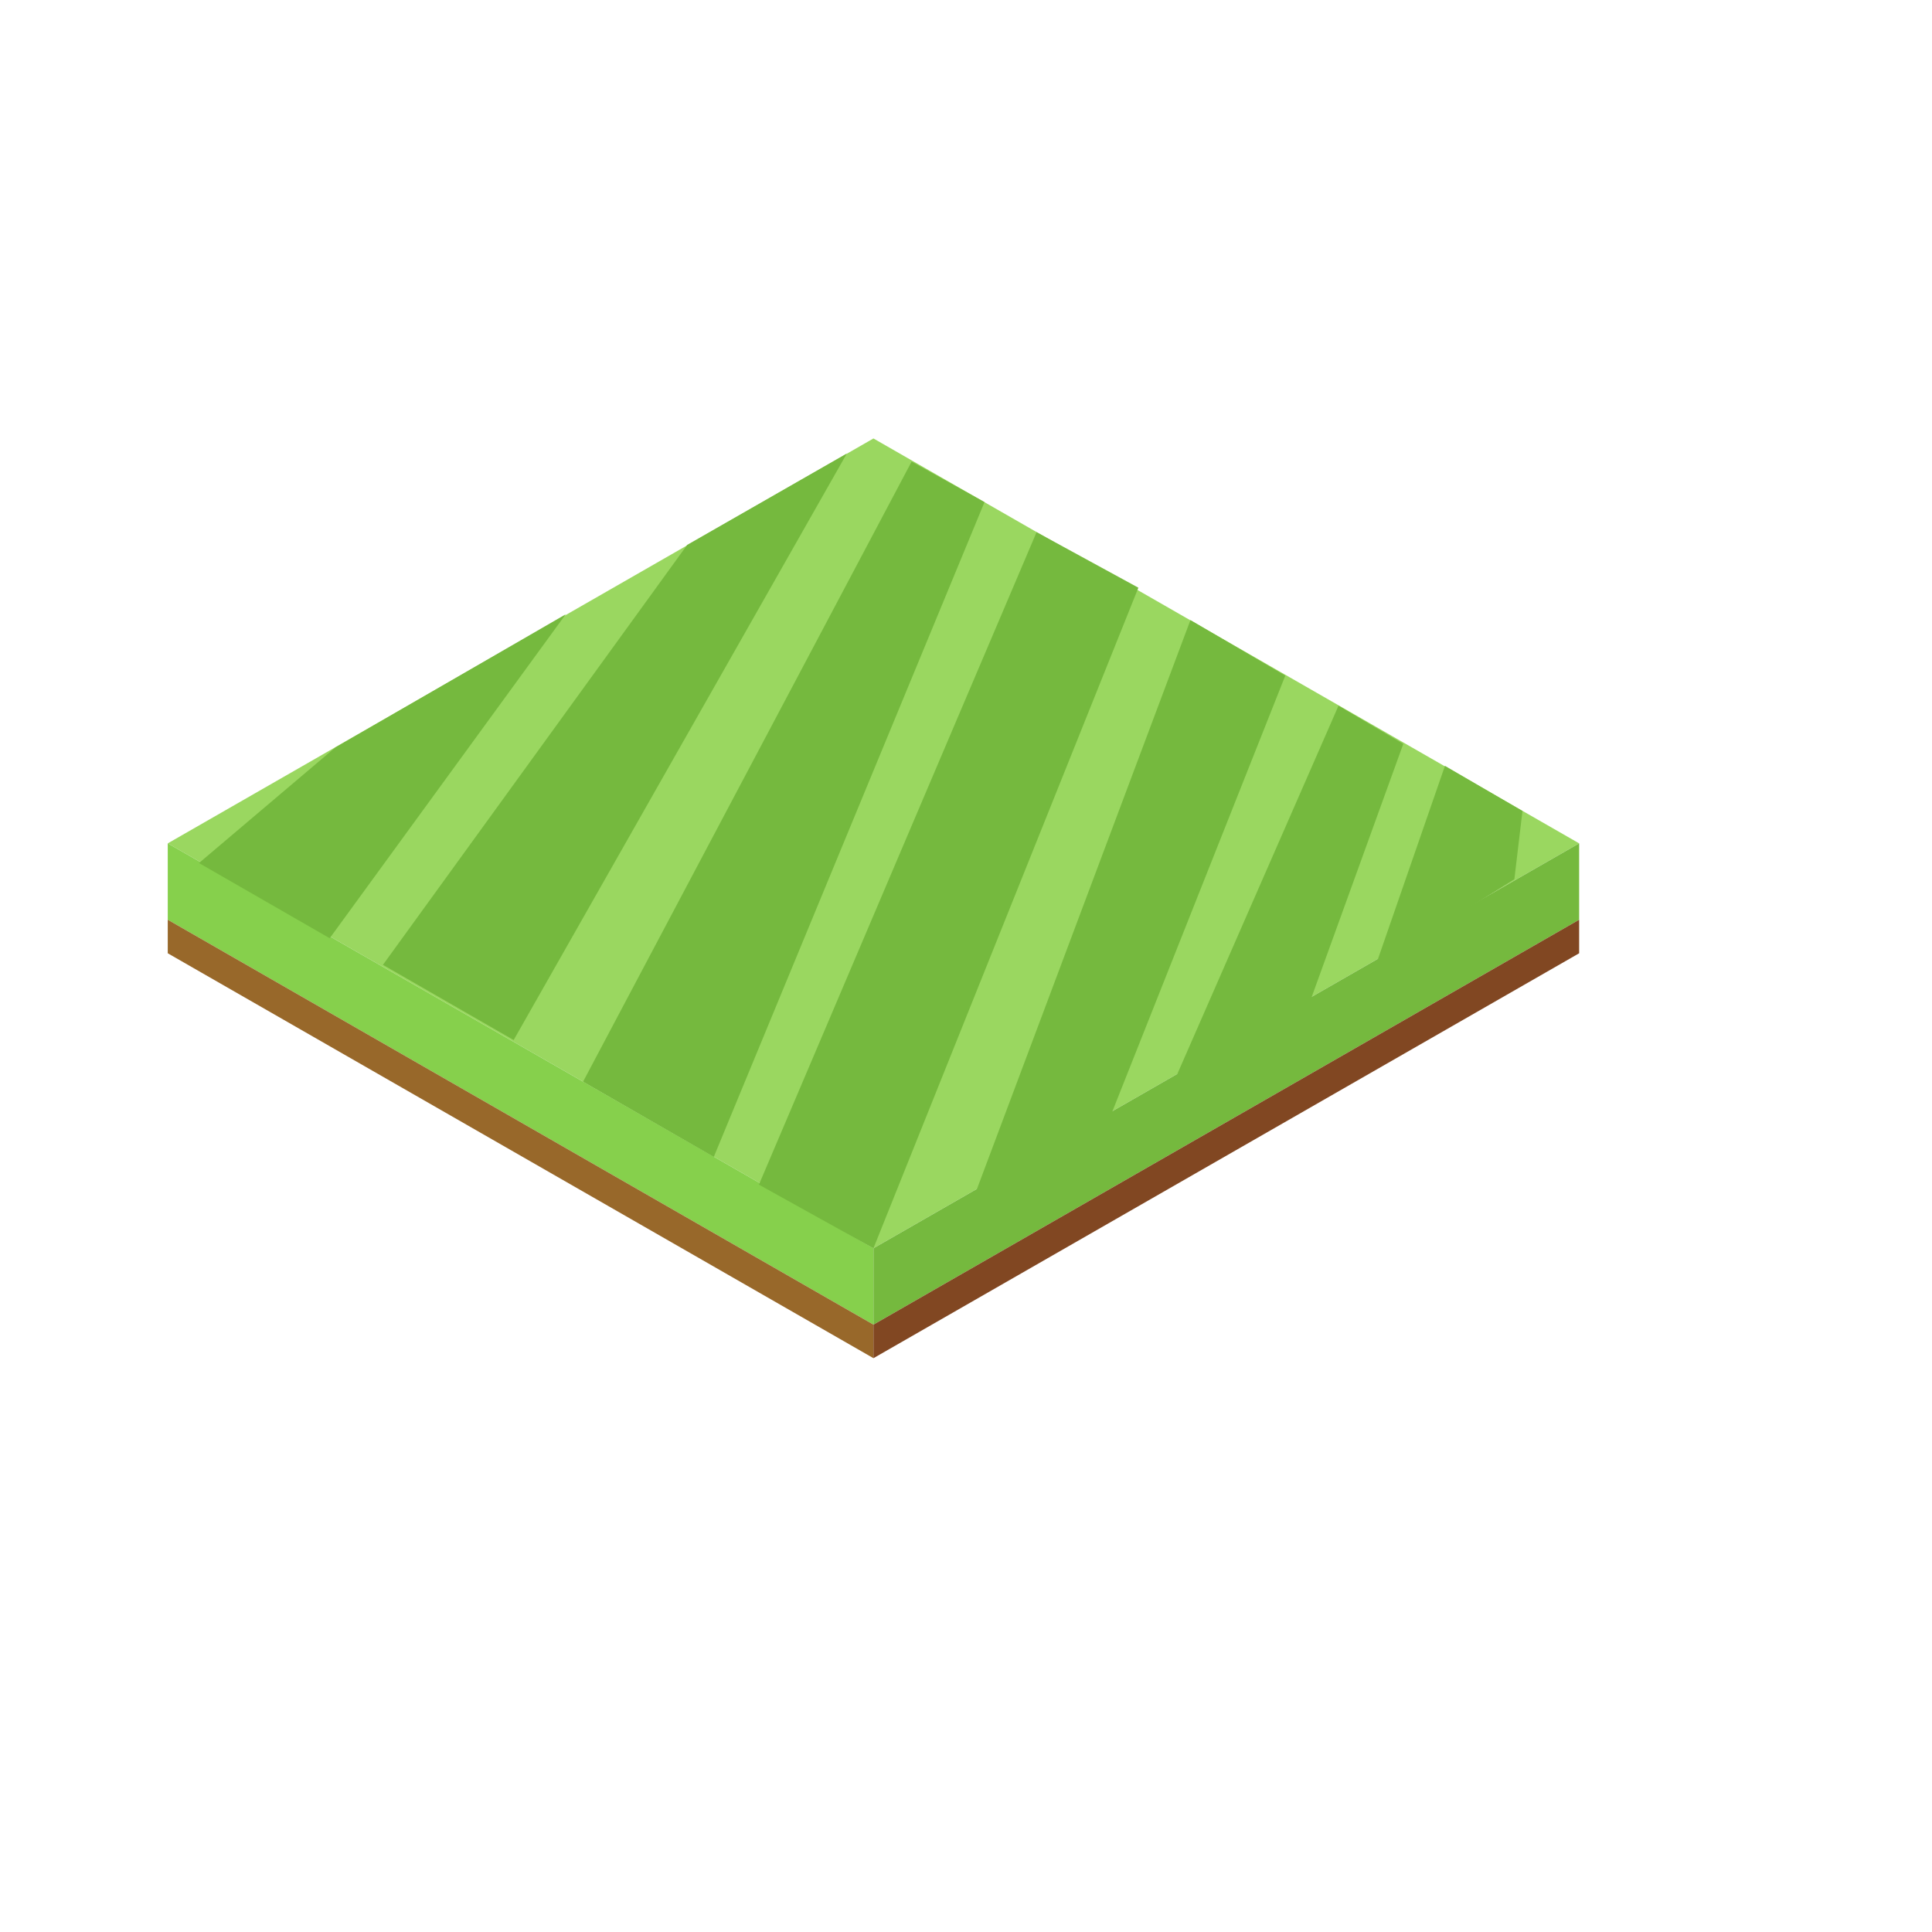
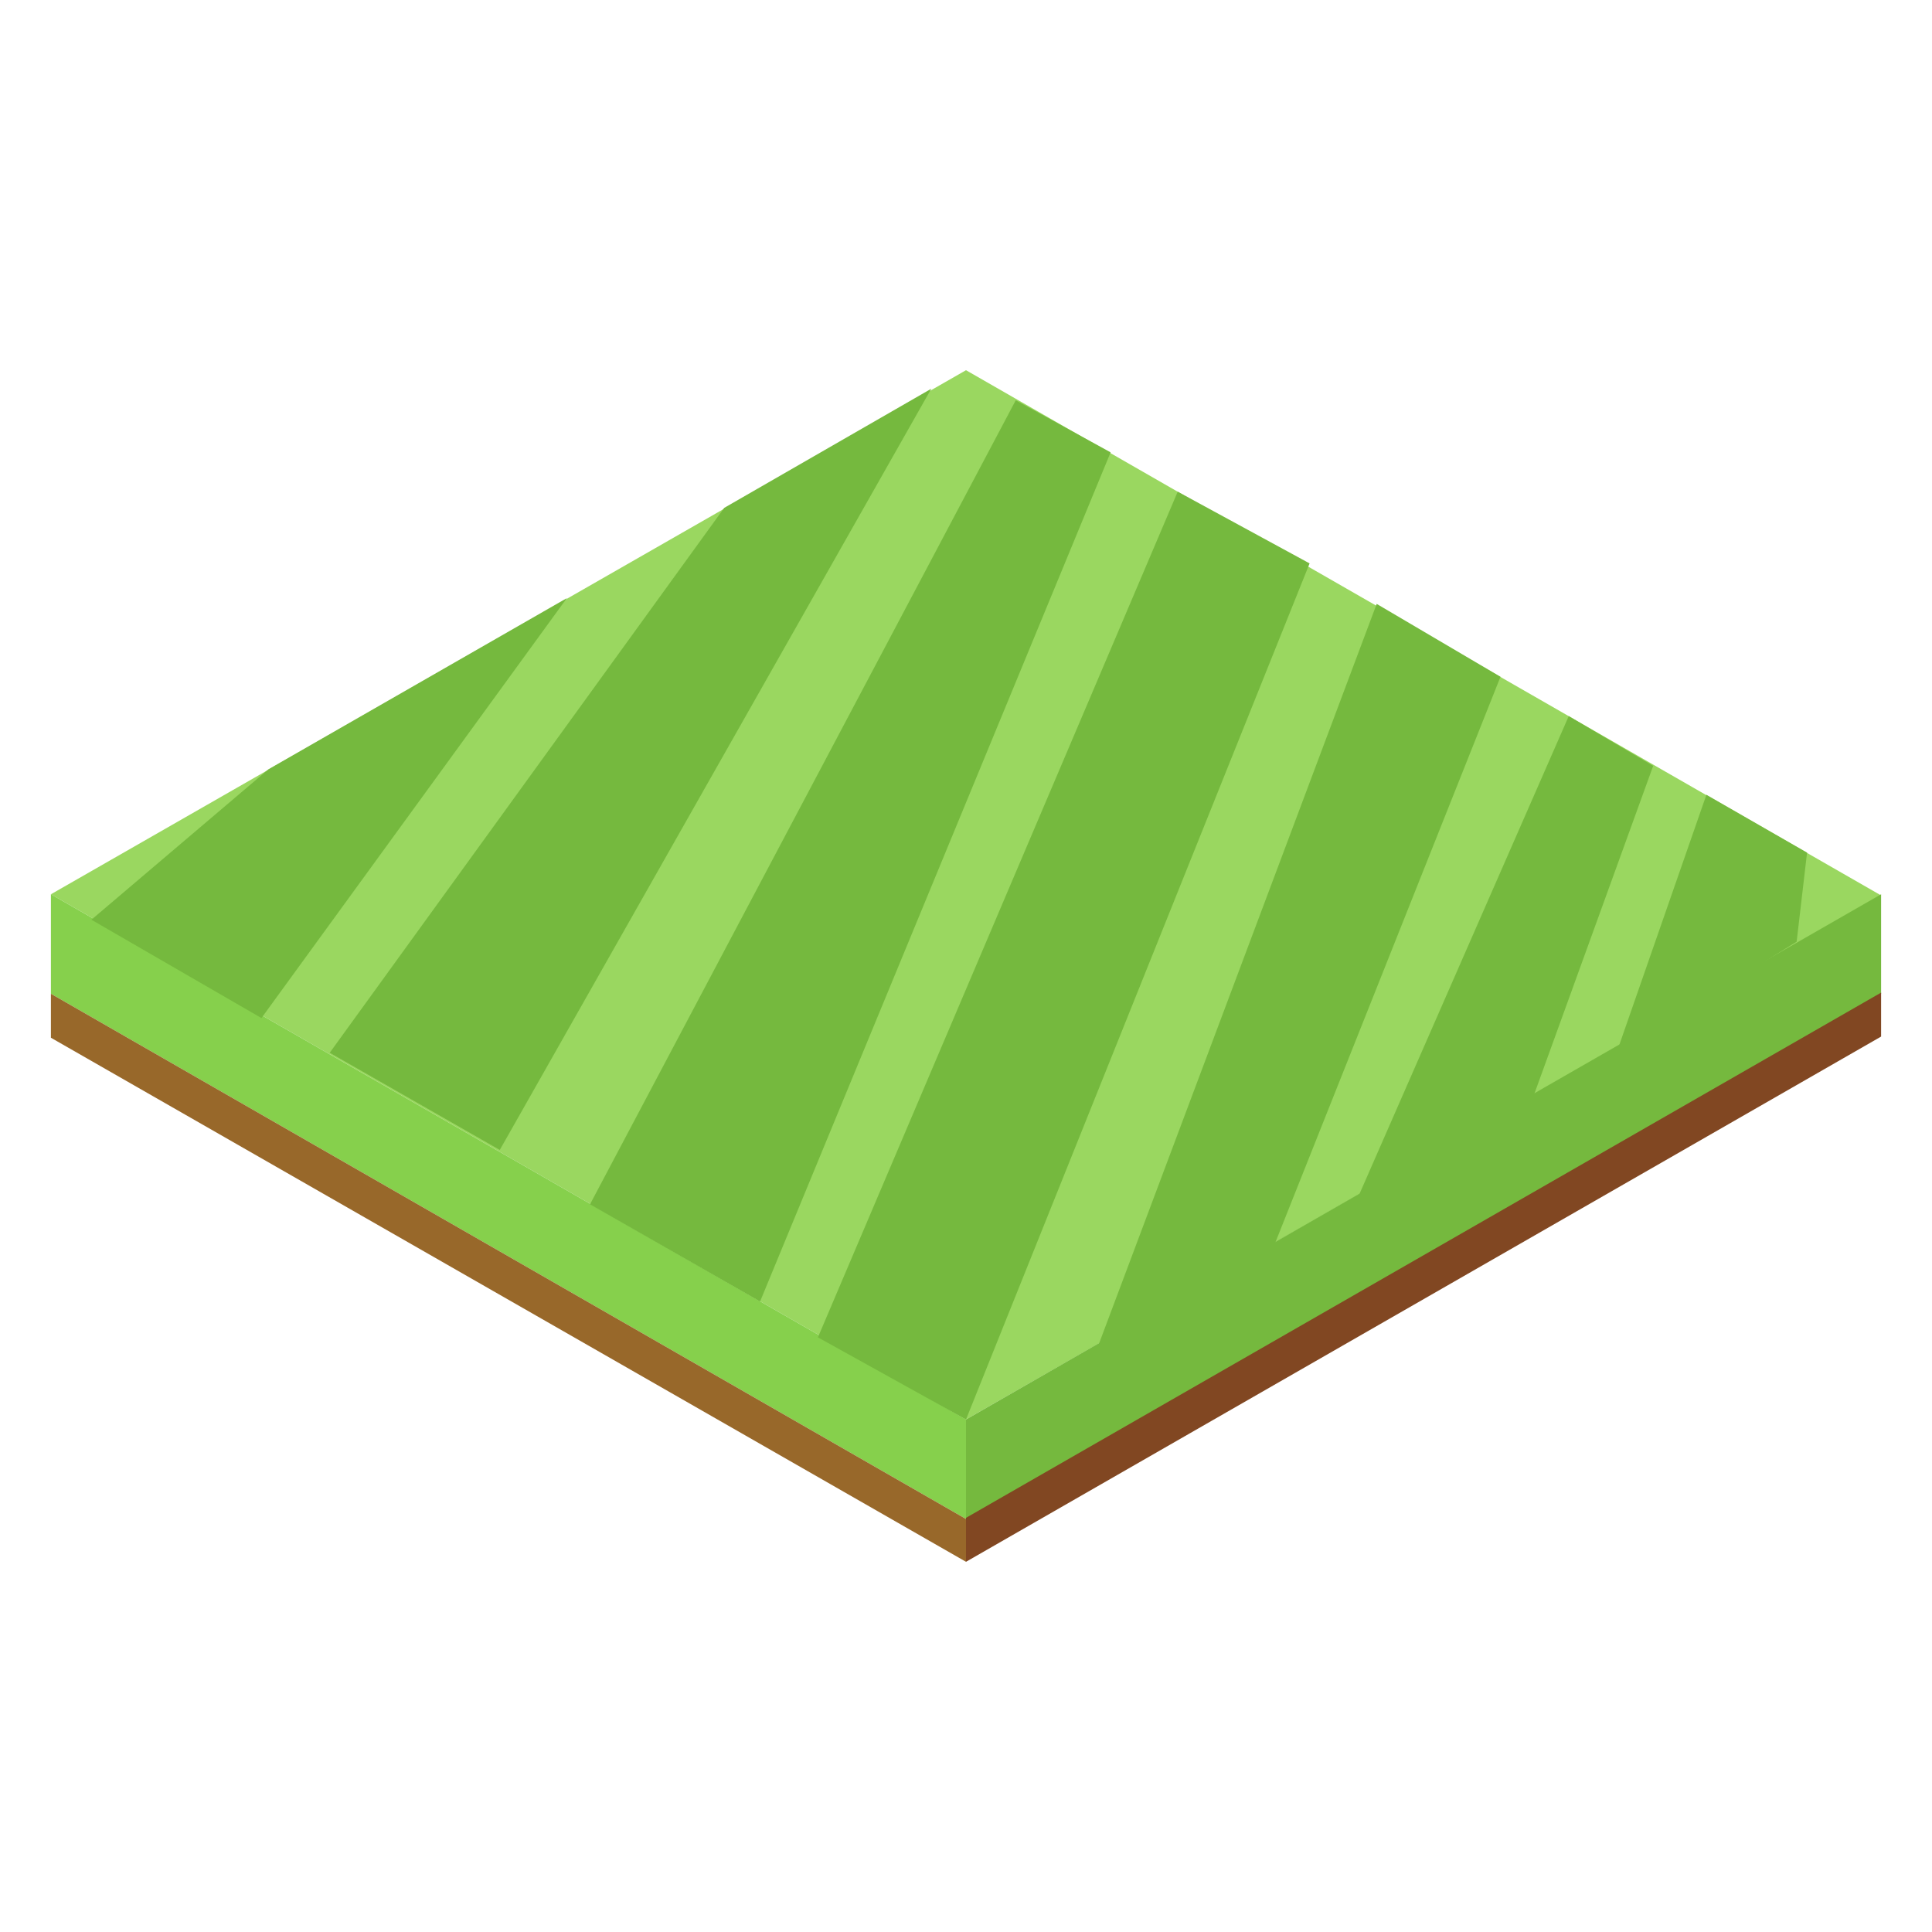
<svg xmlns="http://www.w3.org/2000/svg" version="1.1" id="Layer_1" x="0px" y="0px" viewBox="0 0 167 167" style="enable-background:new 0 0 167 167;" xml:space="preserve">
  <style type="text/css">
	.st0{fill:#9AD760;}
	.st1{fill:#86D04C;}
	.st2{fill:#98682A;}
	.st3{fill:#75B93E;}
	.st4{fill:#814722;}
</style>
  <g>
    <g>
-       <path class="st0" d="M75.5,107.9l-61-35l61-35l61,35L75.5,107.9" />
+       <path class="st0" d="M83.5,122.7L4.4,77.3L83.5,32l79.1,45.4L83.5,122.7" />
    </g>
  </g>
  <g>
    <g>
-       <path class="st1" d="M75.5,107.9l-61-35v6.6l61,35V107.9" />
+       <path class="st1" d="M83.5,122.7L4.4,77.3v8.6l79.1,45.4V122.7" />
    </g>
  </g>
  <g>
    <g>
-       <path class="st2" d="M75.5,117.4l-61-35v-2.9l61,35V117.4" />
+       <path class="st2" d="M83.5,135L4.4,89.7v-3.8l79.1,45.4V135" />
    </g>
  </g>
  <g>
    <g>
-       <path class="st3" d="M75.5,107.9l61-35v6.6l-61,35V107.9" />
+       <path class="st3" d="M83.5,122.7l79.1-45.4v8.6l-79.1,45.4V122.7" />
    </g>
  </g>
  <g>
    <g>
-       <path class="st4" d="M75.5,117.4l61-35v-2.9l-61,35V117.4" />
+       <path class="st4" d="M83.5,135l79.1-45.4v-3.8l-79.1,45.4V135" />
    </g>
  </g>
  <g>
    <g>
      <g>
        <g>
          <g>
            <g>
-               <path class="st3" d="M98.4,50.8l-22.9,57.1l-9.9-5.5l24-56.4L98.4,50.8z" />
+               <path class="st3" d="M113.2,48.7l-29.7,74l-12.8-7.1l31.1-73.1L113.2,48.7z" />
            </g>
          </g>
        </g>
      </g>
    </g>
  </g>
  <g>
    <g>
      <g>
        <g>
          <g>
            <g>
-               <path class="st3" d="M78.8,39.9l6.3,3.5L61.7,100l-11.3-6.5L78.8,39.9z" />
+               <path class="st3" d="M87.8,34.6l8.2,4.5l-30.3,73.4L51,104.1L87.8,34.6z" />
            </g>
          </g>
        </g>
      </g>
    </g>
  </g>
  <g>
    <g>
      <g>
        <g>
          <g>
            <g>
-               <path class="st3" d="M111.1,58.4l-15,37.8l-12,7.5l18.8-50.1L111.1,58.4z" />
+               <path class="st3" d="M129.7,58.5l-19.5,49l-15.6,9.7l24.4-65L129.7,58.5z" />
            </g>
          </g>
        </g>
      </g>
    </g>
  </g>
  <g>
    <g>
      <g>
        <g>
          <g>
            <g>
-               <path class="st3" d="M121.3,64.3l-8,22.1l-12,7.5L115.7,61L121.3,64.3z" />
+               <path class="st3" d="M142.9,66.2l-10.4,28.7l-15.6,9.7l18.7-42.7L142.9,66.2z" />
            </g>
          </g>
        </g>
      </g>
    </g>
  </g>
  <g>
    <g>
      <g>
        <g>
          <g>
            <g>
-               <path class="st3" d="M131.6,70.1l-0.7,5.9l-12,7.5l6-17.3L131.6,70.1z" />
+               <path class="st3" d="M156.2,73.7l-0.9,7.7l-15.6,9.7l7.8-22.4L156.2,73.7z" />
            </g>
          </g>
        </g>
      </g>
    </g>
  </g>
  <g>
    <g>
      <g>
        <g>
          <g>
            <g>
-               <path class="st3" d="M73.2,39.2L44.4,89.9l-11.3-6.5l26.3-36.3L73.2,39.2z" />
+               <path class="st3" d="M80.5,33.6L43.2,99.4L28.5,91l34.1-47.1L80.5,33.6z" />
            </g>
          </g>
        </g>
      </g>
    </g>
  </g>
  <g>
    <g>
      <g>
        <g>
          <g>
            <g>
-               <path class="st3" d="M48.9,53.1l-20.4,28l-11.3-6.5l11.8-10L48.9,53.1z" />
+               <path class="st3" d="M49,51.7L22.6,88L7.9,79.5l15.3-13L49,51.7z" />
            </g>
          </g>
        </g>
      </g>
    </g>
  </g>
</svg>
